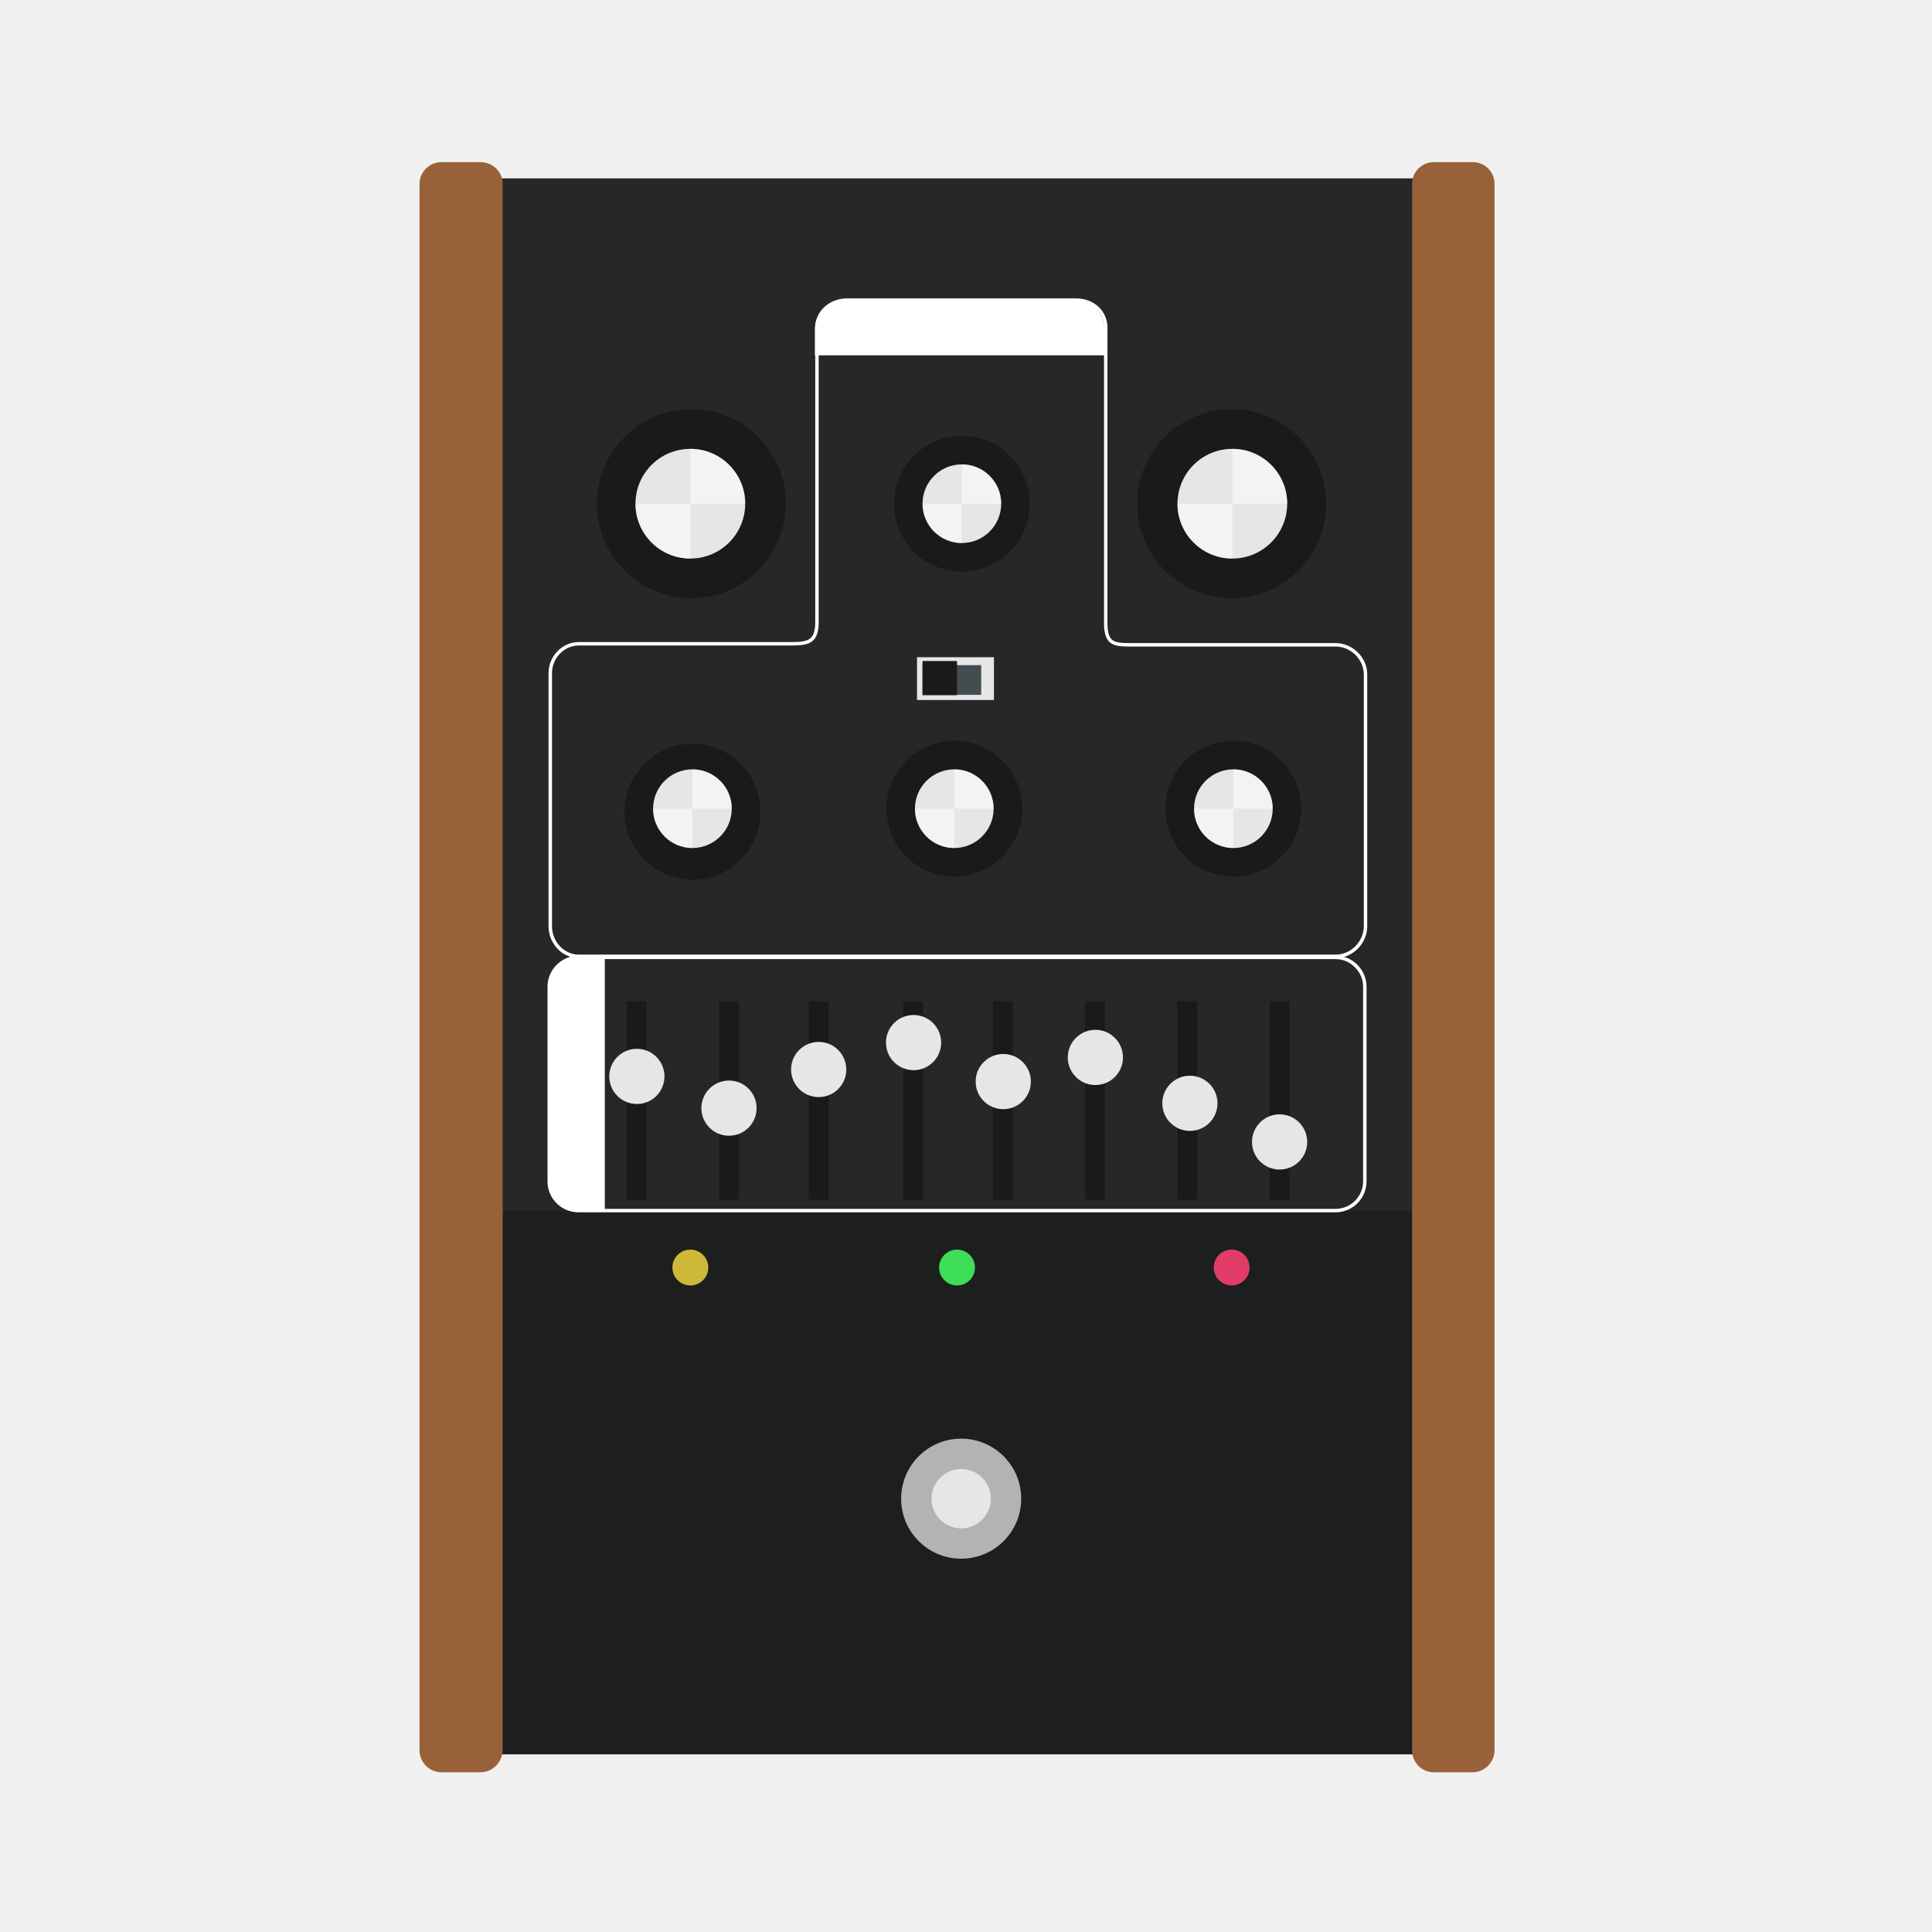
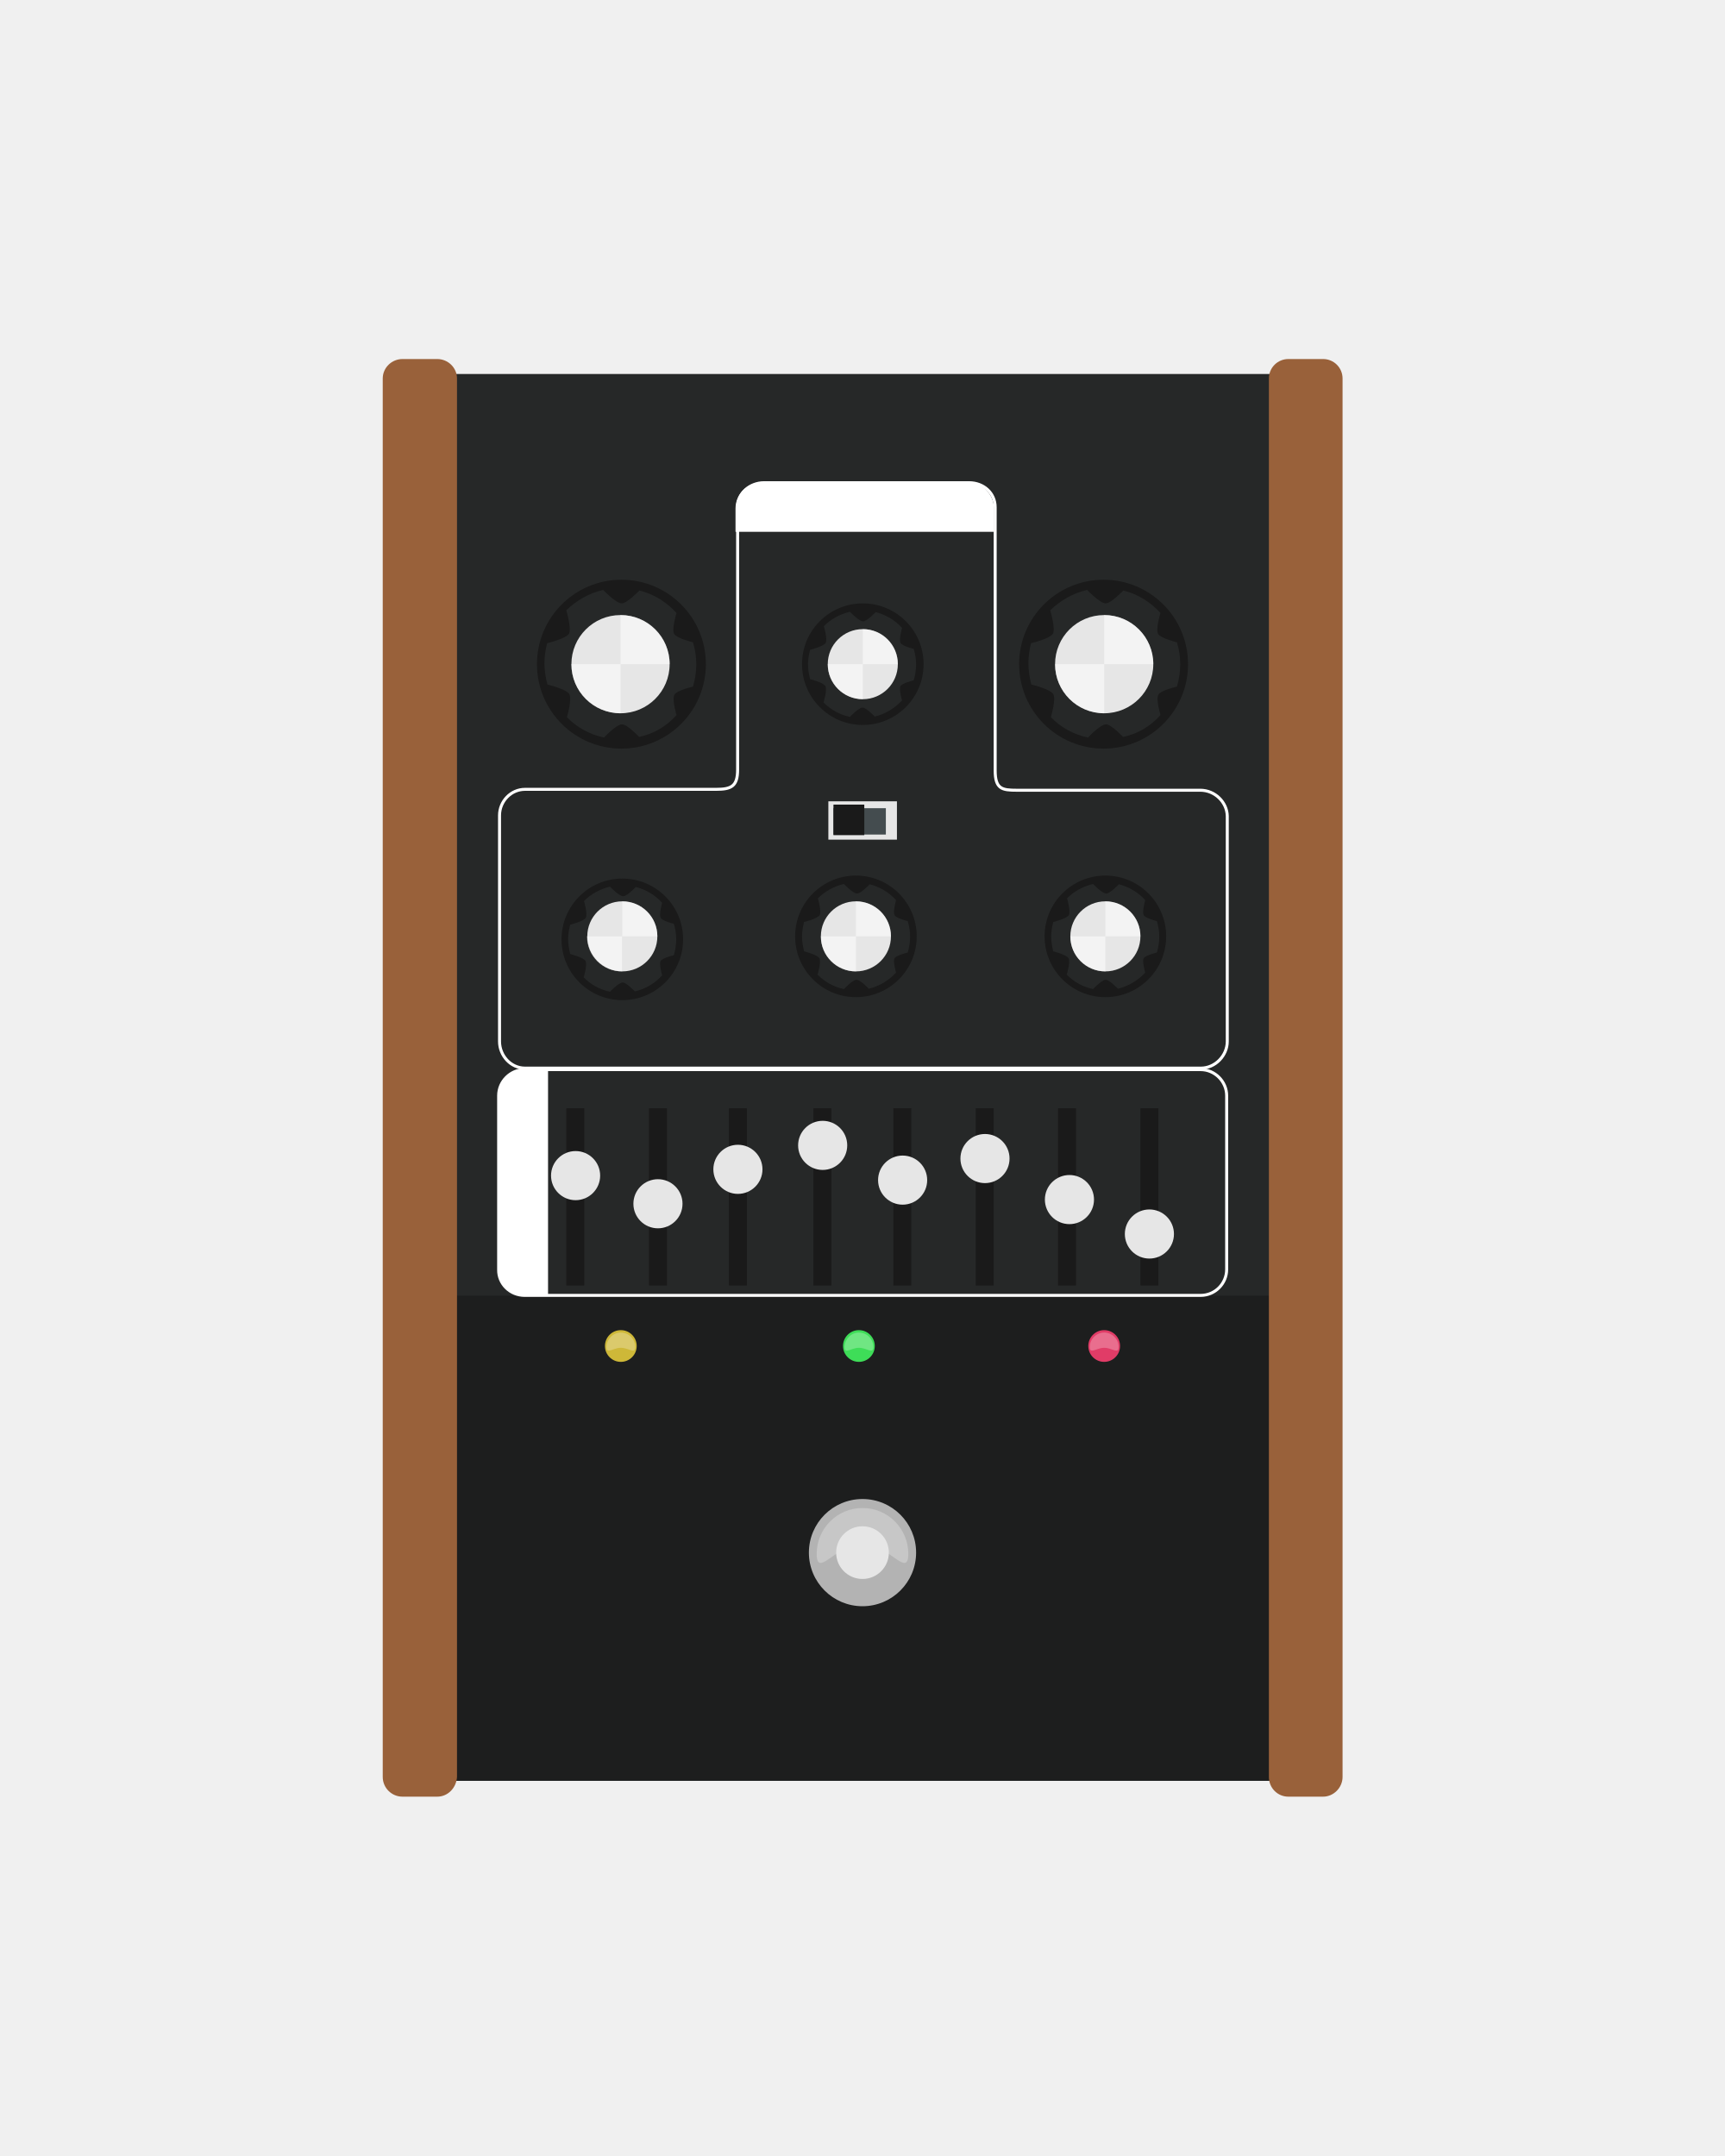
- <svg xmlns="http://www.w3.org/2000/svg" viewBox="200 0 560 560" enable-background="new 200 0 560 560">
+ <svg xmlns="http://www.w3.org/2000/svg" version="1.1" id="Layer_1" x="0px" y="0px" viewBox="0 0 576 720" enable-background="new 0 0 576 720" xml:space="preserve">
  <g>
    <g>
-       <path fill="#262828" d="M612.2 508.5h-267.4c-4.6 0-8.5-3.8-8.5-8.5v-439.8c0-4.7 3.8-8.5 8.5-8.5h267.5c4.7 0 8.5 3.8 8.5 8.5v439.8c-.1 4.7-3.9 8.5-8.6 8.5z" />
-       <path fill="#1D1E1E" d="M615.7 508.5h-274.5c-2.8 0-4.9-2.2-4.9-4.9v-147.7c0-2.8 2.2-4.9 4.9-4.9h274.5c2.8 0 4.9 2.2 4.9 4.9v147.8c.1 2.5-2.1 4.8-4.9 4.8z" />
-     </g>
-     <g fill="#99613A">
-       <path d="M339.3 513.7h-11.3c-3.5 0-6.4-2.8-6.4-6.4v-454c0-3.5 2.9-6.3 6.4-6.3h11.3c3.5 0 6.4 2.8 6.4 6.3v454c-.1 3.5-2.9 6.4-6.4 6.4z" />
-       <path d="M626.9 513.7h-11.3c-3.5 0-6.3-2.8-6.3-6.4v-454c0-3.5 2.8-6.3 6.3-6.3h11.3c3.5 0 6.3 2.8 6.3 6.3v454c0 3.5-2.9 6.4-6.3 6.4z" />
+       <g>
+         <path fill="#262828" d="M426.7,594.7h-275c-4.7,0-8.7-3.9-8.7-8.7V133.6c0-4.8,3.9-8.7,8.7-8.7h275.1c4.8,0,8.7,3.9,8.7,8.7     v452.4C435.4,590.8,431.5,594.7,426.7,594.7L426.7,594.7z" />
+         <path fill="#1D1E1E" d="M430.3,594.7H147.9c-2.9,0-5-2.3-5-5V437.7c0-2.9,2.3-5,5-5h282.3c2.9,0,5,2.3,5,5v152     C435.4,592.3,433.1,594.7,430.3,594.7z" />
+       </g>
+       <g>
+         <path fill="#99613A" d="M146,600h-11.6c-3.6,0-6.6-2.9-6.6-6.6v-467c0-3.6,3-6.5,6.6-6.5H146c3.6,0,6.6,2.9,6.6,6.5v467     C152.4,597,149.6,600,146,600z" />
+         <path fill="#99613A" d="M441.8,600h-11.6c-3.6,0-6.5-2.9-6.5-6.6v-467c0-3.6,2.9-6.5,6.5-6.5h11.6c3.6,0,6.5,2.9,6.5,6.5v467     C448.3,597,445.3,600,441.8,600z" />
+       </g>
+       <g>
+         <g>
+           <path fill="none" stroke="#FFFFFF" stroke-miterlimit="10" d="M175.2,432.6h225.7c4.8,0,8.7-3.9,8.7-8.7v-58      c0-4.7-3.9-8.7-8.7-8.7H175.2c-4.7,0-8.7,3.9-8.7,8.7v58.1C166.4,428.7,170.3,432.6,175.2,432.6L175.2,432.6z" />
+           <path fill="#FFFFFF" d="M175.2,432.6h7.8v-75.5h-7.8c-4.7,0-8.7,3.9-8.7,8.7v58.1C166.4,428.7,170.3,432.6,175.2,432.6z" />
+         </g>
+         <g>
+           <path fill="none" stroke="#FFFFFF" stroke-miterlimit="10" d="M400.8,263.9h-61.3c-4.9,0-7.2-0.4-7.2-6.6v-87.9      c0-4.8-3.9-8.2-8.7-8.2h-68.5c-4.7,0-8.8,3.5-8.8,8.2V257c0,5.6-2.1,6.6-7.2,6.6h-63.8c-4.7,0-8.5,4-8.5,8.7v75.5      c0,4.7,3.7,8.9,8.5,8.9h225.7c4.8,0,8.8-4.2,8.8-8.9v-75.3C409.7,267.9,405.7,263.9,400.8,263.9L400.8,263.9z" />
+           <path fill="#FFFFFF" d="M245.6,169.8v7.8h86.3v-7.8c0-4.8-3.9-8.6-8.7-8.6h-68.9C249.5,161.1,245.6,165,245.6,169.8L245.6,169.8      z" />
+         </g>
+       </g>
    </g>
    <g>
      <g>
-         <path stroke="#fff" stroke-miterlimit="10" d="M367.7 350.9h219.4c4.7 0 8.5-3.8 8.5-8.5v-56.4c0-4.6-3.8-8.5-8.5-8.5h-219.4c-4.6 0-8.5 3.8-8.5 8.5v56.5c0 4.6 3.8 8.4 8.5 8.4z" fill="none" />
-         <path fill="#fff" d="M367.7 350.9h7.6v-73.4h-7.6c-4.6 0-8.5 3.8-8.5 8.5v56.5c0 4.6 3.8 8.4 8.5 8.4z" />
+         <path fill="#1A1A1A" d="M380.8,370.1h6v59.2h-6V370.1z" />
+         <path fill="#1A1A1A" d="M353.3,370.1h6v59.2h-6V370.1z" />
+         <path fill="#1A1A1A" d="M325.8,370.1h6v59.2h-6V370.1z" />
+         <path fill="#1A1A1A" d="M298.3,370.1h6v59.2h-6V370.1z" />
+         <path fill="#1A1A1A" d="M271.6,370.1h6v59.2h-6V370.1z" />
+         <path fill="#1A1A1A" d="M243.4,370.1h6v59.2h-6V370.1z" />
+         <path fill="#1A1A1A" d="M216.7,370.1h6v59.2h-6V370.1z" />
+         <path fill="#1A1A1A" d="M189.1,370.1h6v59.2h-6V370.1z" />
      </g>
      <g>
-         <path stroke="#fff" stroke-miterlimit="10" d="M587.1 186.9h-59.6c-4.8 0-7-.4-7-6.4v-85.5c0-4.7-3.8-8-8.5-8h-66.6c-4.6 0-8.6 3.4-8.6 8v85.2c0 5.4-2 6.4-7 6.4h-62c-4.6 0-8.3 3.9-8.3 8.5v73.4c0 4.6 3.6 8.7 8.3 8.7h219.4c4.7 0 8.6-4.1 8.6-8.7v-73.2c-.1-4.5-4-8.4-8.7-8.4z" fill="none" />
-         <path fill="#fff" d="M436.2 95.4v7.6h83.9v-7.6c0-4.7-3.8-8.4-8.5-8.4h-67c-4.6 0-8.4 3.8-8.4 8.4z" />
+         <circle fill="#E6E6E6" cx="383.8" cy="412.1" r="8.2" />
+         <circle fill="#E6E6E6" cx="357.1" cy="400.6" r="8.2" />
+         <circle fill="#E6E6E6" cx="328.9" cy="386.9" r="8.2" />
+         <circle fill="#E6E6E6" cx="301.4" cy="394.1" r="8.2" />
+         <circle fill="#E6E6E6" cx="274.7" cy="382.5" r="8.2" />
+         <circle fill="#E6E6E6" cx="246.4" cy="390.5" r="8.2" />
+         <circle fill="#E6E6E6" cx="219.7" cy="402" r="8.2" />
+         <circle fill="#E6E6E6" cx="192.2" cy="392.6" r="8.2" />
+       </g>
+     </g>
+     <g>
+       <g>
+         <circle fill="#B3B3B3" cx="288" cy="518.5" r="17.9" />
+         <path opacity="0.26" fill="#FFFFFF" d="M288,503.6c8.5,0,15.3,6.9,15.3,15.3c0,8.5-6.9-3.5-15.3-3.5s-15.3,12-15.3,3.5     C272.7,510.5,279.5,503.6,288,503.6z" />
+         <circle fill="#E6E6E6" cx="288" cy="518.5" r="8.8" />
+       </g>
+       <g>
+         <path fill="#E6E6E6" d="M276.6,267.6h22.9v12.8h-22.9V267.6z" />
+         <path fill="#444C4F" d="M278.3,269.9h17.5v8.8h-17.5V269.9z" />
+         <path fill="#1A1A1A" d="M278.3,268.7h10.3v10.2h-10.3V268.7z" />
+       </g>
+     </g>
+     <g>
+       <g>
+         <circle fill="#1A1A1A" cx="368.5" cy="221.8" r="28.2" />
+         <g>
+           <path fill="#262828" d="M387.5,238.8c0,0-1.6-5.3-0.7-6.8c0.8-1.5,6.2-2.7,6.2-2.7c0.7-2.4,1.1-4.9,1.1-7.5c0-2.5-0.4-5-1.1-7.3      c0,0-5.4-1.3-6.3-2.8c-0.9-1.5,0.8-7,0.8-7c-3.3-3.6-7.5-6.3-12.4-7.5c0,0-4.1,4.3-5.9,4.3c-1.9,0-6.2-4.5-6.2-4.5      c-4.7,1.1-8.9,3.5-12.3,6.8c0,0,1.8,6.1,0.9,7.8c-1,1.7-7.3,3.2-7.3,3.2c-0.6,2.2-0.9,4.5-0.9,6.8c0,2.4,0.4,4.8,1,7      c0,0,6.3,1.5,7.3,3.2c1,1.7-0.8,7.7-0.8,7.7c3.3,3.4,7.6,5.8,12.4,6.8c0,0,4.1-4.4,6-4.4c1.8,0,5.7,4.2,5.7,4.2      C379.9,245.1,384.2,242.5,387.5,238.8z" />
+         </g>
+         <circle fill="#E6E6E6" cx="368.7" cy="221.8" r="16.4" />
+       </g>
+       <g>
+         <circle fill="#1A1A1A" cx="288.1" cy="221.8" r="20.3" />
+         <g>
+           <path fill="#262828" d="M301.2,233.9c0,0-1.1-3.8-0.5-4.8c0.6-1,4.4-1.9,4.4-1.9c0.5-1.7,0.8-3.5,0.8-5.3c0-1.8-0.3-3.5-0.8-5.2      c0,0-3.8-0.9-4.4-2c-0.6-1.1,0.5-5,0.5-5c-2.3-2.6-5.4-4.4-8.8-5.3c0,0-2.9,3.1-4.2,3.1c-1.4,0-4.4-3.2-4.4-3.2      c-3.4,0.8-6.4,2.5-8.7,4.8c0,0,1.3,4.4,0.6,5.6c-0.7,1.2-5.2,2.3-5.2,2.3c-0.4,1.5-0.7,3.2-0.7,4.8c0,1.7,0.3,3.4,0.7,5      c0,0,4.4,1.1,5.1,2.3c0.7,1.2-0.6,5.5-0.6,5.5c2.4,2.4,5.4,4.1,8.8,4.8c0,0,2.9-3.1,4.2-3.1c1.3,0,4.1,3,4.1,3      C295.7,238.4,298.8,236.5,301.2,233.9z" />
+         </g>
+         <circle fill="#E6E6E6" cx="288.1" cy="221.8" r="11.7" />
+       </g>
+       <g>
+         <circle fill="#1A1A1A" cx="207.5" cy="221.8" r="28.2" />
+         <g>
+           <path fill="#262828" d="M225.9,238.8c0,0-1.6-5.3-0.7-6.8c0.8-1.5,6.2-2.7,6.2-2.7c0.7-2.4,1.1-4.9,1.1-7.5c0-2.5-0.4-5-1.1-7.3      c0,0-5.4-1.3-6.3-2.8c-0.9-1.5,0.8-7,0.8-7c-3.3-3.6-7.5-6.3-12.4-7.5c0,0-4.1,4.3-5.9,4.3c-1.9,0-6.2-4.5-6.2-4.5      c-4.7,1.1-8.9,3.5-12.3,6.8c0,0,1.8,6.1,0.9,7.8c-1,1.7-7.3,3.2-7.3,3.2c-0.6,2.2-0.9,4.5-0.9,6.8c0,2.4,0.4,4.8,1,7      c0,0,6.3,1.5,7.3,3.2c1,1.7-0.8,7.7-0.8,7.7c3.3,3.4,7.6,5.8,12.4,6.8c0,0,4.1-4.4,6-4.4c1.8,0,5.7,4.2,5.7,4.2      C218.3,245.1,222.6,242.5,225.9,238.8z" />
+         </g>
+         <circle fill="#E6E6E6" cx="207.2" cy="221.8" r="16.4" />
+       </g>
+       <g>
+         <circle fill="#1A1A1A" cx="369.1" cy="312.7" r="20.3" />
+         <g>
+           <path fill="#262828" d="M382.4,324.8c0,0-1.1-3.8-0.5-4.8c0.6-1,4.4-1.9,4.4-1.9c0.5-1.7,0.8-3.5,0.8-5.3c0-1.8-0.3-3.5-0.8-5.2      c0,0-3.8-0.9-4.4-2c-0.6-1.1,0.5-5,0.5-5c-2.3-2.6-5.4-4.4-8.8-5.3c0,0-2.9,3.1-4.2,3.1c-1.4,0-4.4-3.2-4.4-3.2      c-3.4,0.8-6.4,2.5-8.7,4.8c0,0,1.3,4.4,0.6,5.6c-0.7,1.2-5.2,2.3-5.2,2.3c-0.4,1.5-0.7,3.2-0.7,4.8c0,1.7,0.3,3.4,0.7,5      c0,0,4.4,1.1,5.1,2.3c0.7,1.2-0.6,5.5-0.6,5.5c2.4,2.4,5.4,4.1,8.8,4.8c0,0,2.9-3.1,4.2-3.1c1.3,0,4.1,3,4.1,3      C376.9,329.3,380,327.4,382.4,324.8z" />
+         </g>
+         <circle fill="#E6E6E6" cx="369.1" cy="312.7" r="11.7" />
+       </g>
+       <g>
+         <circle fill="#1A1A1A" cx="285.8" cy="312.7" r="20.3" />
+         <g>
+           <path fill="#262828" d="M299.2,324.8c0,0-1.1-3.8-0.5-4.8c0.6-1,4.4-1.9,4.4-1.9c0.5-1.7,0.8-3.5,0.8-5.3c0-1.8-0.3-3.5-0.8-5.2      c0,0-3.8-0.9-4.4-2c-0.6-1.1,0.5-5,0.5-5c-2.3-2.6-5.4-4.4-8.8-5.3c0,0-2.9,3.1-4.2,3.1c-1.4,0-4.4-3.2-4.4-3.2      c-3.4,0.8-6.4,2.5-8.7,4.8c0,0,1.3,4.4,0.6,5.6c-0.7,1.2-5.2,2.3-5.2,2.3c-0.4,1.5-0.7,3.2-0.7,4.8c0,1.7,0.3,3.4,0.7,5      c0,0,4.4,1.1,5.1,2.3c0.7,1.2-0.6,5.5-0.6,5.5c2.4,2.4,5.4,4.1,8.8,4.8c0,0,2.9-3.1,4.2-3.1c1.3,0,4.1,3,4.1,3      C293.7,329.3,296.8,327.4,299.2,324.8z" />
+         </g>
+         <circle fill="#E6E6E6" cx="285.8" cy="312.7" r="11.7" />
+       </g>
+       <g>
+         <circle fill="#1A1A1A" cx="207.8" cy="313.7" r="20.3" />
+         <g>
+           <path fill="#262828" d="M221.1,325.7c0,0-1.1-3.8-0.5-4.8c0.6-1,4.4-1.9,4.4-1.9c0.5-1.7,0.8-3.5,0.8-5.3c0-1.8-0.3-3.5-0.8-5.2      c0,0-3.8-0.9-4.4-2c-0.6-1.1,0.5-5,0.5-5c-2.3-2.6-5.4-4.4-8.8-5.3c0,0-2.9,3.1-4.2,3.1c-1.4,0-4.4-3.2-4.4-3.2      c-3.4,0.8-6.4,2.5-8.7,4.8c0,0,1.3,4.4,0.6,5.6c-0.7,1.2-5.2,2.3-5.2,2.3c-0.4,1.5-0.7,3.2-0.7,4.8c0,1.7,0.3,3.4,0.7,5      c0,0,4.4,1.1,5.1,2.3c0.7,1.2-0.6,5.5-0.6,5.5c2.4,2.4,5.4,4.1,8.8,4.8c0,0,2.9-3.1,4.2-3.1c1.3,0,4.1,3,4.1,3      C215.7,330.2,218.8,328.3,221.1,325.7z" />
+         </g>
+         <circle fill="#E6E6E6" cx="207.8" cy="312.7" r="11.7" />
+       </g>
+       <g>
+         <g opacity="0.5">
+           <path fill="#FFFFFF" d="M369.1,312.7h-11.7c0,6.5,5.2,11.7,11.7,11.7V312.7z M369.1,312.7h11.7c0-6.5-5.2-11.7-11.7-11.7V312.7z      " />
+         </g>
+         <g opacity="0.5">
+           <path fill="#FFFFFF" d="M285.8,312.7h-11.7c0,6.5,5.2,11.7,11.7,11.7V312.7z M285.8,312.7h11.7c0-6.5-5.2-11.7-11.7-11.7V312.7z      " />
+         </g>
+         <g opacity="0.5">
+           <path fill="#FFFFFF" d="M207.8,312.7H196c0,6.5,5.2,11.7,11.7,11.7V312.7z M207.8,312.7h11.7c0-6.5-5.2-11.7-11.7-11.7V312.7z" />
+         </g>
+         <g opacity="0.5">
+           <path fill="#FFFFFF" d="M368.7,221.8h-16.4c0,9.1,7.3,16.4,16.4,16.4V221.8z M368.7,221.8h16.4c0-9.1-7.3-16.4-16.4-16.4V221.8z      " />
+         </g>
+         <g opacity="0.5">
+           <path fill="#FFFFFF" d="M288.1,221.8h-11.7c0,6.5,5.2,11.7,11.7,11.7V221.8z M288.1,221.8h11.7c0-6.5-5.2-11.7-11.7-11.7V221.8z      " />
+         </g>
+         <g opacity="0.5">
+           <path fill="#FFFFFF" d="M207.2,221.8h-16.4c0,9.1,7.3,16.4,16.4,16.4V221.8z M207.2,221.8h16.4c0-9.1-7.3-16.4-16.4-16.4V221.8z      " />
+         </g>
+       </g>
+     </g>
+     <g>
+       <circle fill="#CEB838" cx="207.3" cy="449.5" r="5.3" />
+       <circle fill="#3EDD58" cx="286.8" cy="449.5" r="5.3" />
+       <circle fill="#E13C67" cx="368.7" cy="449.5" r="5.3" />
+       <g>
+         <path opacity="0.26" fill="#FFFFFF" d="M368.7,445c2.6,0,4.8,2.1,4.8,4.8c0,2.6-2.1,0.3-4.8,0.3c-2.6,0-4.8,2.3-4.8-0.3     C363.9,447.2,366.1,445,368.7,445z" />
+         <path opacity="0.26" fill="#FFFFFF" d="M286.8,445c2.6,0,4.8,2.1,4.8,4.8c0,2.6-2.1,0.3-4.8,0.3c-2.6,0-4.8,2.3-4.8-0.3     C282.1,447.2,284.2,445,286.8,445z" />
+         <path opacity="0.26" fill="#FFFFFF" d="M207.3,445c2.6,0,4.8,2.1,4.8,4.8c0,2.6-2.1,0.3-4.8,0.3c-2.6,0-4.8,2.3-4.8-0.3     C202.6,447.2,204.7,445,207.3,445z" />
      </g>
    </g>
  </g>
-   <g>
-     <g fill="#1A1A1A">
-       <path d="M568 290.2h5.8v57.6h-5.8z" />
-       <path d="M541.2 290.2h5.8v57.6h-5.8z" />
-       <path d="M514.5 290.2h5.8v57.6h-5.8z" />
-       <path d="M487.8 290.2h5.8v57.6h-5.8z" />
-       <path d="M461.8 290.2h5.8v57.6h-5.8z" />
-       <path d="M434.4 290.2h5.8v57.6h-5.8z" />
-       <path d="M408.4 290.2h5.8v57.6h-5.8z" />
-       <path d="M381.6 290.2h5.8v57.6h-5.8z" />
-     </g>
-     <g fill="#E6E6E6">
-       <circle cx="570.9" cy="331" r="8" />
-       <circle cx="544.9" cy="319.8" r="8" />
-       <circle cx="517.5" cy="306.5" r="8" />
-       <circle cx="490.8" cy="313.5" r="8" />
-       <circle cx="464.8" cy="302.2" r="8" />
-       <circle cx="437.3" cy="310" r="8" />
-       <circle cx="411.3" cy="321.2" r="8" />
-       <circle cx="384.6" cy="312" r="8" />
-     </g>
-   </g>
-   <g>
-     <g>
-       <circle fill="#B3B3B3" cx="478.6" cy="434.4" r="17.4" />
-       <circle fill="#E6E6E6" cx="478.6" cy="434.4" r="8.6" />
-     </g>
-     <g>
-       <path fill="#E6E6E6" d="M465.8 190.5h22.3v12.4h-22.3z" />
-       <path fill="#444C4F" d="M467.4 192.8h17v8.6h-17z" />
-       <path fill="#1A1A1A" d="M467.4 191.6h10v9.9h-10z" />
-     </g>
-   </g>
-   <g>
-     <g>
-       <circle fill="#1A1A1A" cx="557" cy="146" r="27.4" />
-       <circle fill="#E6E6E6" cx="557.2" cy="146" r="15.9" />
-     </g>
-     <g>
-       <circle fill="#1A1A1A" cx="478.8" cy="146" r="19.7" />
-       <circle fill="#E6E6E6" cx="478.8" cy="146" r="11.4" />
-     </g>
-     <g>
-       <circle fill="#1A1A1A" cx="400.4" cy="146" r="27.4" />
-       <circle fill="#E6E6E6" cx="400.1" cy="146" r="15.9" />
-     </g>
-     <g>
-       <circle fill="#1A1A1A" cx="557.5" cy="234.4" r="19.7" />
-       <circle fill="#E6E6E6" cx="557.5" cy="234.4" r="11.4" />
-     </g>
-     <g>
-       <circle fill="#1A1A1A" cx="476.6" cy="234.4" r="19.7" />
-       <circle fill="#E6E6E6" cx="476.6" cy="234.4" r="11.4" />
-     </g>
-     <g>
-       <circle fill="#1A1A1A" cx="400.7" cy="235.3" r="19.7" />
-       <circle fill="#E6E6E6" cx="400.7" cy="234.4" r="11.4" />
-     </g>
-     <g fill="#fff">
-       <g opacity=".5">
-         <path d="M557.5 234.4h-11.4c0 6.3 5.1 11.4 11.4 11.4v-11.4zM557.5 234.4h11.4c0-6.3-5.1-11.4-11.4-11.4v11.4z" />
-       </g>
-       <g opacity=".5">
-         <path d="M476.6 234.4h-11.4c0 6.3 5.1 11.4 11.4 11.4v-11.4zM476.6 234.4h11.4c0-6.3-5.1-11.4-11.4-11.4v11.4z" />
-       </g>
-       <g opacity=".5">
-         <path d="M400.7 234.4h-11.4c0 6.3 5.1 11.4 11.4 11.4v-11.4zM400.7 234.4h11.4c0-6.3-5.1-11.4-11.4-11.4v11.4z" />
-       </g>
-       <g opacity=".5">
-         <path d="M557.2 146h-15.9c0 8.8 7.1 15.9 15.9 15.9v-15.9zM557.2 146h15.9c0-8.8-7.1-15.9-15.9-15.9v15.9z" />
-       </g>
-       <g opacity=".5">
-         <path d="M478.8 146h-11.4c0 6.3 5.1 11.4 11.4 11.4v-11.4zM478.8 146h11.4c0-6.3-5.1-11.4-11.4-11.4v11.4z" />
-       </g>
-       <g opacity=".5">
-         <path d="M400.1 146h-15.9c0 8.8 7.1 15.9 15.9 15.9v-15.9zM400.1 146h15.9c0-8.8-7.1-15.9-15.9-15.9v15.9z" />
-       </g>
-     </g>
-   </g>
-   <g>
-     <circle fill="#CEB838" cx="400.1" cy="367.4" r="5.2" />
-     <circle fill="#3EDD58" cx="477.4" cy="367.4" r="5.2" />
-     <circle fill="#E13C67" cx="557" cy="367.4" r="5.2" />
-   </g>
</svg>
